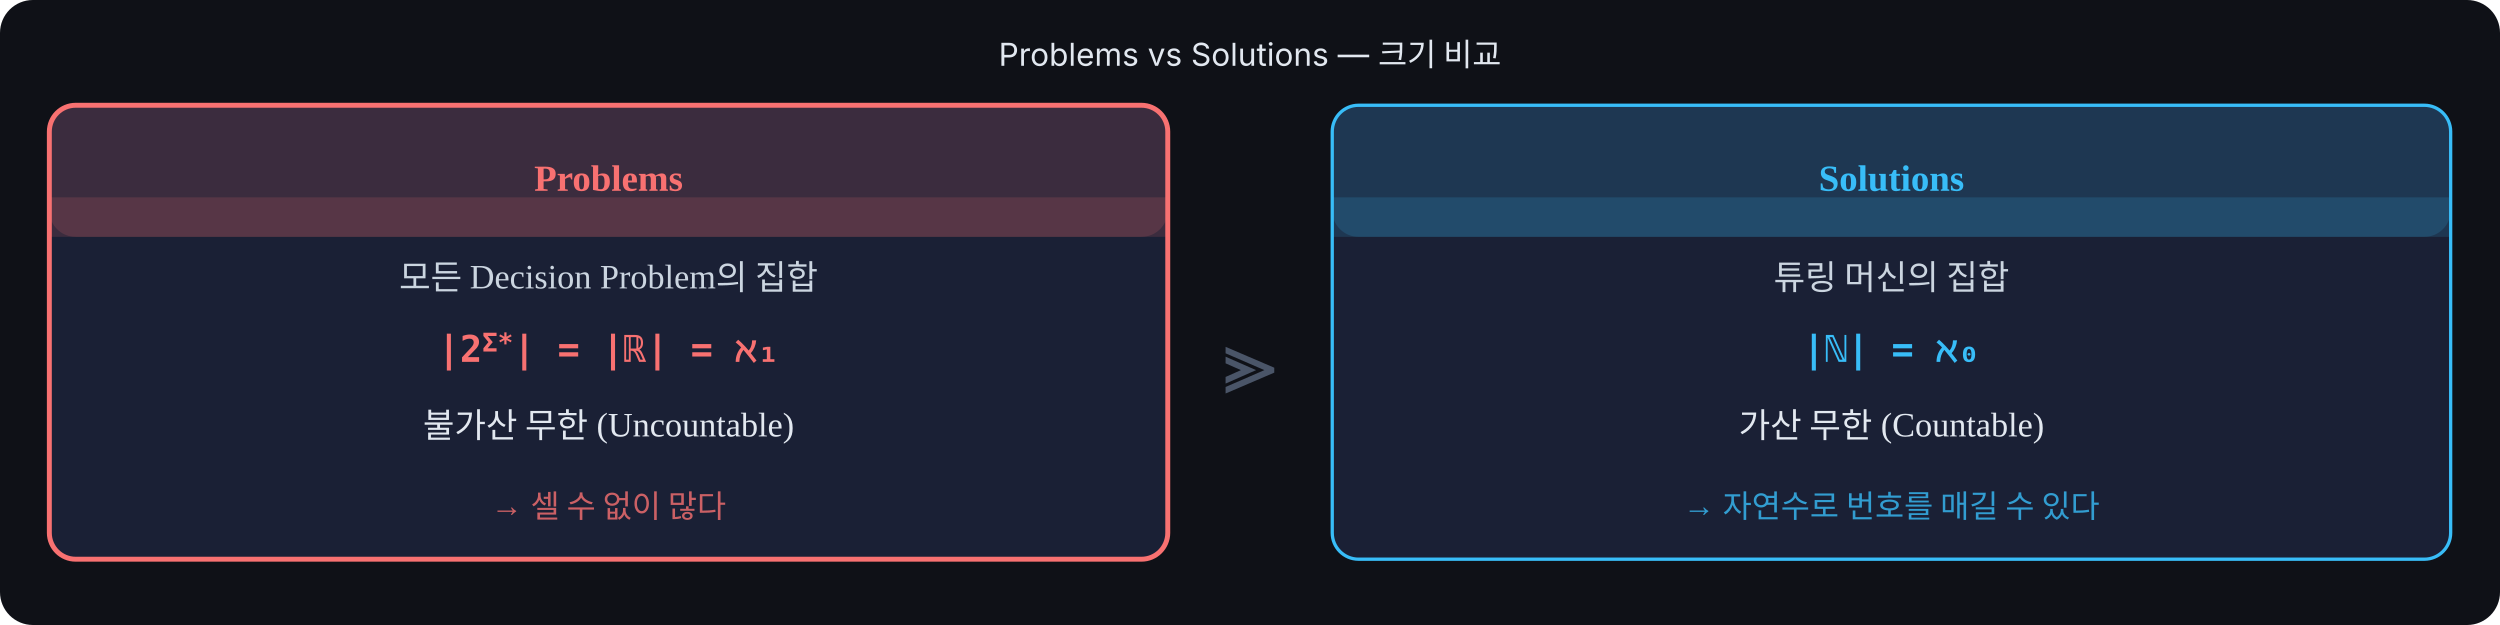
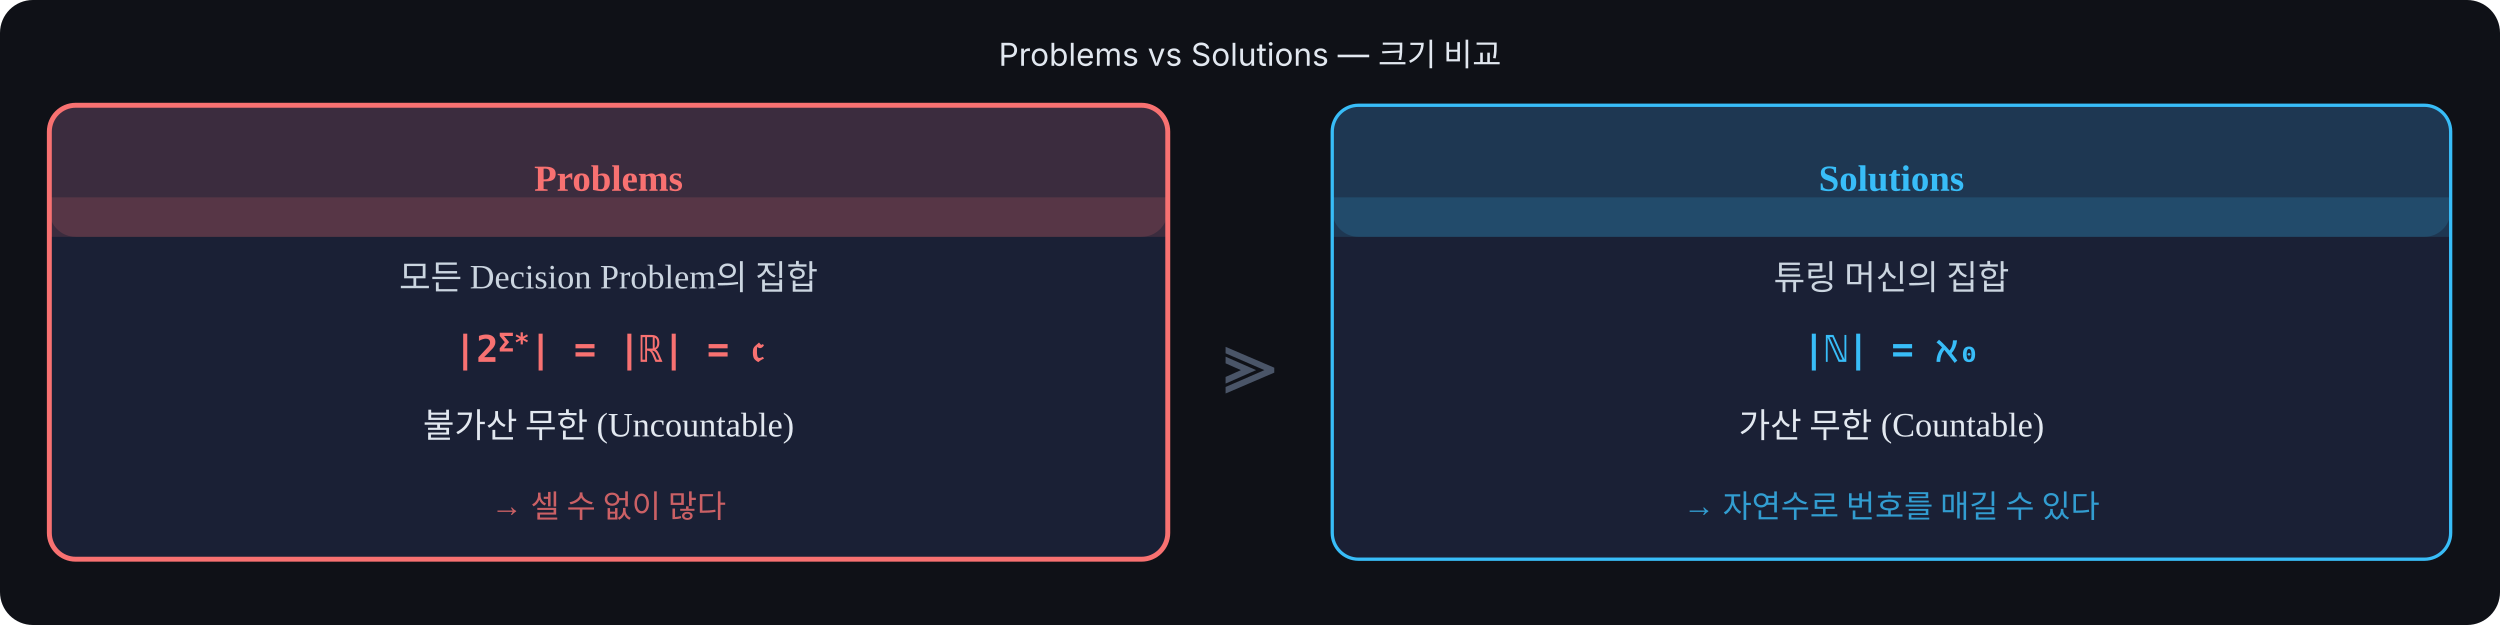
<svg xmlns="http://www.w3.org/2000/svg" viewBox="0 0 760 190" width="1140" height="285">
  <rect width="760" height="190" fill="#0f1117" rx="10" />
  <text x="380" y="20" text-anchor="middle" font-family="system-ui,-apple-system,sans-serif" font-size="9.6" fill="#e2e8f0">Problems vs Solutions — 크기 비교</text>
  <rect x="15" y="32" width="340" height="138" rx="8" fill="#1a2035" stroke="#f87171" stroke-width="1.5" />
  <rect x="15" y="32" width="340" height="40" rx="8" fill="rgba(248,113,113,0.15)" />
  <rect x="15" y="60" width="340" height="12" rx="0" fill="rgba(248,113,113,0.15)" />
  <text x="185" y="58" text-anchor="middle" font-size="11.2" font-weight="700" fill="#f87171">Problems</text>
  <text x="185" y="88" text-anchor="middle" font-size="10.4" fill="#cbd5e0">모든 Decision Problem의 집합</text>
-   <text x="185" y="110" text-anchor="middle" font-family="'JetBrains Mono',monospace" font-size="11.2" font-weight="700" fill="#f87171">|2<tspan baseline-shift="super" font-size="70%">Σ*</tspan>| = |ℝ| = ℵ₁</text>
+   <text x="185" y="110" text-anchor="middle" font-family="'JetBrains Mono',monospace" font-size="11.2" font-weight="700" fill="#f87171">|2<tspan baseline-shift="super" font-size="70%">Σ*</tspan>| = |ℝ| = 𝔠</text>
  <text x="185" y="133" text-anchor="middle" font-size="10.4" fill="#e2e8f0">불가산 무한 (Uncountable)</text>
  <text x="185" y="157" text-anchor="middle" font-size="9.6" fill="#f87171" opacity="0.8">→ 셀 수 없이 많다</text>
  <text x="380" y="120" text-anchor="middle" font-size="22.4" font-weight="700" fill="#4a5568">≫</text>
  <rect x="405" y="32" width="340" height="138" rx="8" fill="#1a2035" stroke="#38bdf8" stroke-width="1" />
  <rect x="405" y="32" width="340" height="40" rx="8" fill="rgba(56,189,248,0.15)" />
  <rect x="405" y="60" width="340" height="12" rx="0" fill="rgba(56,189,248,0.15)" />
  <text x="575" y="58" text-anchor="middle" font-size="11.2" font-weight="700" fill="#38bdf8">Solutions</text>
  <text x="575" y="88" text-anchor="middle" font-size="10.4" fill="#cbd5e0">튜링 머신의 집합</text>
  <text x="575" y="110" text-anchor="middle" font-family="'JetBrains Mono',monospace" font-size="11.2" font-weight="700" fill="#38bdf8">|ℕ| = ℵ₀</text>
  <text x="575" y="133" text-anchor="middle" font-size="10.4" fill="#e2e8f0">가산 무한 (Countable)</text>
  <text x="575" y="157" text-anchor="middle" font-size="9.6" fill="#38bdf8" opacity="0.8">→ 자연수로 번호를 매길 수 있다</text>
</svg>
